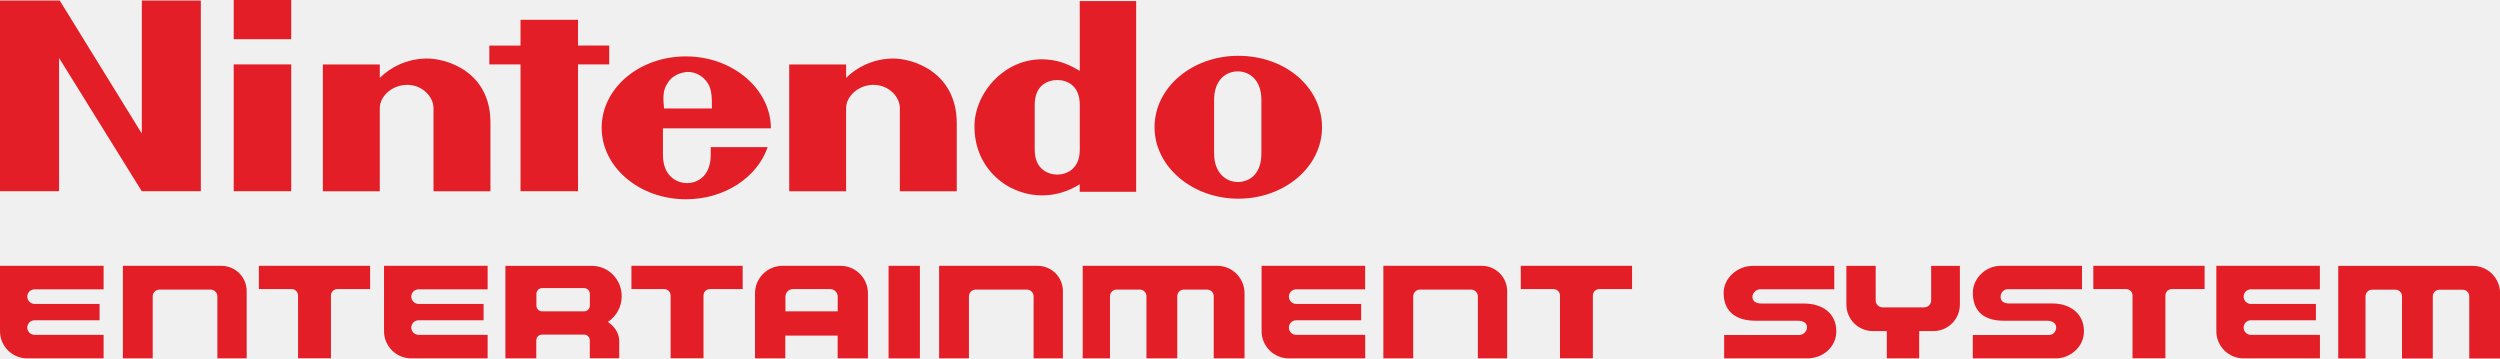
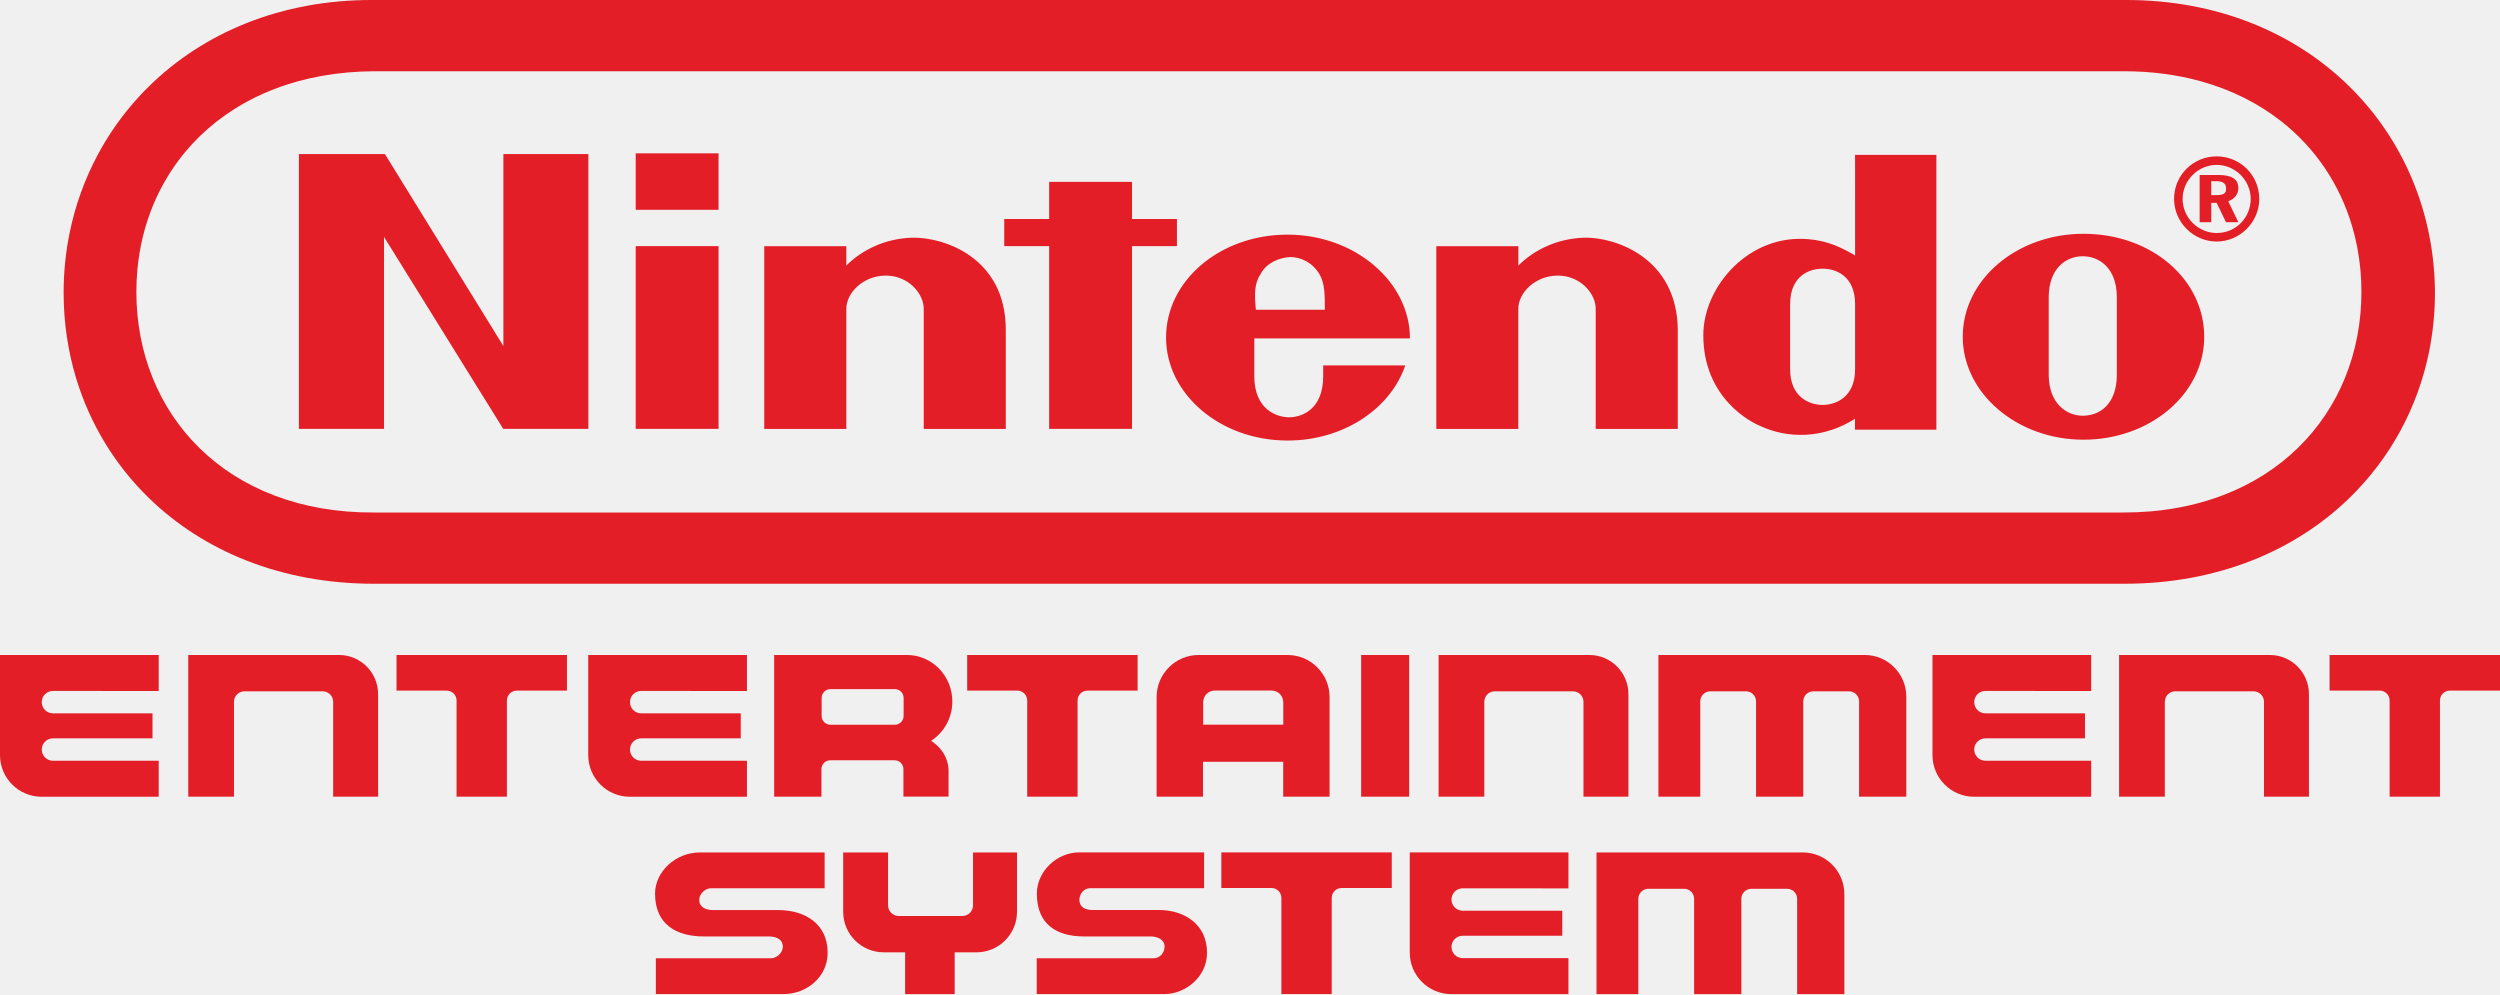
- <svg xmlns="http://www.w3.org/2000/svg" version="1.1" id="Layer_1" x="0px" y="0px" viewBox="0 0 3839 550.3" style="enable-background:new 0 0 3839 550.3;" xml:space="preserve">
-   <defs id="defs20">
+ <svg xmlns="http://www.w3.org/2000/svg" version="1.1" id="Layer_1" x="0px" y="0px" viewBox="0 0 3839 1526.6" style="enable-background:new 0 0 3839 1526.6;" xml:space="preserve">
+   <defs id="defs21">
	
	
	

- 		
- 		
- 		
- 		
- 		
- 		
- 		
		
		
		
		
		
		
	
		
	
		
		
		
		
		
		
- 	</defs>
+ 		
+ 		
+ 		
+ 		
+ 		
+ 		
+ 		
+ 	
+ 			
+ 		
+ 				
+ 			</defs>
  <style type="text/css" id="style1">
	.st0{display:none;}
	.st1{display:inline;fill:#FFFFFF;}
	.st2{display:inline;}
	.st3{fill:#2920E2;}
	.st4{fill:#FFFFFF;}
	.st5{fill:#E31E26;}
	.st6{fill:#F4A51C;}
	.st7{fill:#9A9A9A;}
</style>
-   <g id="g59">
-     <path d="m 776.1,408.301 v 52 90 H 823.5 v -27.701 c 0,-4.9 4.001,-8.799 8.801,-8.799 h 64.6 c 4.9,0 8.799,3.999 8.799,8.799 v 0.801 26.799 h 45.201 v -26.799 c -0.1,-6.9 -3.1,-19.6 -17.5,-29.1 12.7,-8.2 21.299,-22.8 21.299,-39.4 0,-25.7 -20.3,-46.6 -45.5,-46.6 H 899.1 Z M 832.5,442.4 H 897 c 4.9,0 8.801,3.999 8.801,8.799 v 18.102 c 0,4.9 -4.001,8.799 -8.801,8.799 h -64.5 c -4.9,0 -8.801,-3.999 -8.801,-8.799 v -18.102 c 0,-4.9 4.001,-8.799 8.801,-8.799 z" style="fill:#e31e26" id="path59" />
-     <path d="m 1201.6,408.199 c -23.3,0 -42.199,18.901 -42.199,42.201 v 11.4 88.5 h 46.5 v -35 h 80.4 v 35 h 46.5 v -88.5 -11.4 c 0,-23.3 -18.802,-42.201 -42.102,-42.201 h -10.799 -25.201 -17.1 -25.199 z m 16.201,35.701 h 19.898 17.102 19.898 c 6.5,0 11.701,5.199 11.701,11.699 v 22.5 h -80.301 v -22.5 c 0,-6.5 5.201,-11.699 11.701,-11.699 z" style="fill:#e31e26" id="path58" />
-     <path d="m 1364.5,408.199 v 142.102 h 48.1 V 408.199 Z" style="fill:#e31e26" id="path57" />
-     <path d="m 1442.1,408.199 v 142.102 h 45.801 v -95.201 c 0,-5.7 4.7,-10.4 10.4,-10.4 h 78.5 c 5.7,0 10.398,4.7 10.398,10.4 v 29 66.201 h 45 V 484.1 472.699 455.5 447.301 c 0.2,-21.6 -17.3,-39.102 -39,-39.102 z" style="fill:#e31e26" id="path56" />
-     <path d="M 1662.6,408.199 V 550.301 H 1704.5 V 461.5 454.801 c 0,-5.5 4.5,-10.102 10.1,-10.102 h 35.801 c 5.5,0 10.1,4.502 10.1,10.102 V 472 550.301 h 47.301 V 461.5 454.801 c 0,-5.5 4.5,-10.102 10.1,-10.102 h 35.799 c 5.5,0 10.102,4.502 10.102,10.102 V 461.5 550.301 h 2.299 45 V 449.9 c -0.2,-23.1 -18.899,-41.701 -41.799,-41.701 z" style="fill:#e31e26" id="path55" />
-     <path d="m 2124.301,408.199 v 142.102 h 45.799 v -95.201 c 0,-5.7 4.7,-10.4 10.4,-10.4 h 78.5 c 5.7,0 10.4,4.7 10.4,10.4 v 29 66.201 h 45 V 484.1 472.699 455.5 447.301 c 0.1,-21.6 -17.4,-39.102 -39,-39.102 z" style="fill:#e31e26" id="path54" />
-     <path d="M 188.699,408.199 V 550.301 H 234.5 v -95.201 c 0,-5.7 4.7,-10.4 10.4,-10.4 h 78.5 c 5.7,0 10.4,4.7 10.4,10.4 v 29 66.201 h 45 V 484.1 472.699 455.5 447.301 c 0.2,-21.6 -17.3,-39.102 -38.9,-39.102 z" style="fill:#e31e26" id="path53" />
-     <path d="M 0,408.199 V 508.5 c 0,23.1 18.701,41.801 41.801,41.801 H 159.1 V 514.199 H 53.1 c -6.2,0 -11.199,-4.999 -11.199,-11.199 0,-6.2 4.999,-11.199 11.199,-11.199 H 152.9 V 466.699 H 53.1 c -6.2,0 -11.199,-4.999 -11.199,-11.199 0,-6.2 4.999,-11.199 11.199,-11.199 H 159.1 V 408.199 H 41.801 Z" style="fill:#e31e26" id="path52" />
-     <path d="M 589.699,408.199 V 508.5 c 0,23.1 18.701,41.801 41.801,41.801 h 117.301 v -36.102 h -106 c -6.2,0 -11.201,-4.999 -11.201,-11.199 0,-6.2 5.001,-11.199 11.201,-11.199 h 99.799 v -25.102 h -99.799 c -6.2,0 -11.201,-4.999 -11.201,-11.199 0,-6.2 5.001,-11.199 11.201,-11.199 h 106 V 408.199 H 631.5 Z" style="fill:#e31e26" id="path51" />
-     <path d="M 1937.301,408.199 V 508.5 c 0,23.1 18.699,41.801 41.799,41.801 h 117.301 v -36.102 h -106 c -6.2,0 -11.201,-4.999 -11.201,-11.199 0,-6.2 5.001,-11.199 11.201,-11.199 h 99.799 v -25.102 h -99.799 c -6.2,0 -11.201,-4.999 -11.201,-11.199 0,-6.2 5.001,-11.199 11.201,-11.199 h 105.9 v -36.102 h -117.201 z" style="fill:#e31e26" id="path50" />
-     <path d="m 2335.301,408.199 v 35.701 h 50.299 c 5.5,0 9.9,4.4 9.9,9.9 v 96.398 h 50.5 v -96.398 c 0,-5.5 4.4,-9.9 9.9,-9.9 h 50.299 v -35.701 h -0.1 z" style="fill:#e31e26" id="path49" />
-     <path d="m 969.6,408.199 v 35.701 h 50.301 c 5.5,0 9.9,4.4 9.9,9.9 v 96.398 h 50.5 v -96.398 c 0,-5.5 4.398,-9.9 9.898,-9.9 H 1140.5 l -0.1,-35.701 z" style="fill:#e31e26" id="path48" />
-     <path d="m 397.5,408.199 v 35.701 h 50.301 c 5.5,0 9.898,4.4 9.898,9.9 v 96.398 h 50.5 v -96.398 c 0,-5.5 4.4,-9.9 9.9,-9.9 h 50.301 l -0.1,-35.701 z" style="fill:#e31e26" id="path47" />
-     <path d="m 3072.199,408.199 c -23.3,0 -42.699,19.501 -42.699,41.301 0,31.2 20.201,43 47.301,43 H 3143.5 c 7,0 14,3.099 14,10.199 0,6.3 -4.7,11.701 -10.9,11.701 h -117.199 v 35.9 h 128 c 21,0 42.699,-17.201 42.699,-41.301 0.1,-29 -23.2,-43 -48.1,-43 h -66.699 c -7.8,0 -13.201,-3.099 -13.201,-10.199 0,-6.3 4.7,-11.701 10.9,-11.701 h 114.1 v -35.9 z" style="fill:#e31e26" id="path46" />
-     <path d="m 2691.801,408.301 c -24.8,0 -45,19.499 -45,41.299 0,31.1 21.699,42.9 48.898,42.9 h 65.201 c 7.8,0 14,3.099 14,10.199 0,6.2 -6.2,11.701 -11.6,11.701 h -115.701 v 35.9 h 128 c 23.3,0 44.201,-17.201 44.201,-41.301 0.1,-28.9 -22.402,-42.9 -49.602,-42.9 H 2705 c -7.8,0 -14,-3.099 -14,-10.199 0,-6.2 6.2,-11.701 11.6,-11.701 h 114.1 v -35.898 z" style="fill:#e31e26" id="path45" />
-     <path d="M 3590.6,408.301 V 550.4 H 3632.5 v -88.801 -6.699 c 0,-5.5 4.5,-10.1 10.1,-10.1 h 35.801 c 5.5,0 10.1,4.5 10.1,10.1 V 472.199 550.5 h 47.301 V 461.699 455 c 0,-5.5 4.5,-10.1 10.1,-10.1 h 35.799 c 5.5,0 10.102,4.5 10.102,10.1 V 461.699 550.5 h 2.299 45 V 449.9 c -0.2,-23 -18.799,-41.6 -41.799,-41.6 z" style="fill:#e31e26" id="path44" />
-     <path d="m 3008.5,408.199 v 0.102 h -42.699 -0.301 v 53 C 2965.5,467.201 2960.701,472 2954.801,472 H 2891 c -5.9,0 -10.699,-4.799 -10.699,-10.699 v -53 h -1 -44 v 52 7.398 c 0,22.5 18.199,40.701 40.699,40.701 h 21.4 v 41.9 h 49.699 v -41.9 h 21.801 c 22.5,0 40.699,-18.201 40.699,-40.701 v -59.5 z" style="fill:#e31e26" id="path43" />
-     <path d="M 3403.4,408.199 V 508.5 c 0,23.1 18.699,41.801 41.799,41.801 H 3562.5 v -36.102 h -106 c -6.2,0 -11.199,-4.999 -11.199,-11.199 0,-6.2 4.999,-11.199 11.199,-11.199 h 99.801 V 466.699 H 3456.5 c -6.2,0 -11.199,-4.999 -11.199,-11.199 0,-6.2 4.999,-11.199 11.199,-11.199 h 105.9 v -36.102 h -117.201 z" style="fill:#e31e26" id="path42" />
-     <path d="m 3214.5,408.199 v 35.701 h 50.301 c 5.5,0 9.898,4.4 9.898,9.9 v 96.398 h 50.5 v -96.398 c 0,-5.5 4.4,-9.9 9.9,-9.9 h 50.301 v -35.701 h -0.1 z" style="fill:#e31e26" id="path41" />
-     <path d="m 358.9,0 v 60.199 h 88.299 V 0 Z M 0,0.801 V 293.6 H 90.699 V 89 L 217.699,293.6 h 90.701 V 0.801 H 217.801 V 205.139 L 91.699,0.801 Z M 1658,1.6 c 0.1,-0.8 0.1,61.901 0.1,107.201 -14,-8.3 -28.9,-15.601 -49.5,-17.301 -63.5,-5.8 -112.199,50.301 -112.199,102.301 0,67.7 51.999,93.3 60.199,96.5 29.7,14 67.7,14 101.4,-7.4 V 294.5 h 86.699 V 1.6 Z M 799.301,30.4 V 70 h -47.9 v 28.9 h 47.9 V 293.6 h 88.299 V 98.9 H 935.5 v -29 h -47.9 v -39.5 z M 1901.5,85.699 c -70.9,0 -128.6,48.701 -128.6,109.701 0,60.2 57.7,109.699 128.6,109.699 70.9,0 128.6,-48.699 128.6,-109.699 0,-61 -56,-109.701 -128.6,-109.701 z m -848.1,0.9 c -71.7,0 -129.5,48.701 -129.5,109.701 0,60.2 57.7,109.699 129.5,109.699 59.4,0 109.7,-33.8 125.4,-80.1 h -87.4 V 237.5 c 0,35.5 -23.101,43.699 -36.301,43.699 -13.2,0 -37.1,-8.299 -37.1,-43.699 v -40.4 h 165.801 c 0,-60.2 -58.601,-110.5 -130.4,-110.5 z m -400.1,3.301 c -28.9,0.8 -53.602,13.199 -70.102,29.699 V 99 h -87.398 v 194.699 h 87.398 V 165.801 c 0,-17.3 18.202,-35.5 42.102,-35.5 23.9,0 40.398,18.9 40.398,35.5 v 127.898 h 87.4 V 188.1 c 0.1,-77.6 -66.699,-99.099 -99.799,-98.199 z m 716.1,0 c -28.9,0.8 -53.6,13.199 -70.1,29.699 V 99 h -87.4 v 194.699 h 87.4 V 165.801 c 0,-17.3 18.2,-35.5 42.1,-35.5 23.9,0 40.4,18.9 40.4,35.5 v 127.898 h 87.398 V 188.1 c -0.8,-77.6 -67.699,-99.099 -99.799,-98.199 z m -1010.5,9 V 293.6 h 88.299 V 98.9 Z M 1900.699,109.6 c 17.3,0 36.301,12.401 36.301,43.701 v 41.299 41.201 c 0,31.4 -18.201,43.699 -36.301,43.699 -17.3,0 -36.299,-13.199 -36.299,-43.699 v -42.102 -40.398 c 0,-30.5 18.199,-43.701 36.299,-43.701 z M 1056,110.4 c 11.6,0 23.9,5.799 31.4,18.199 5.8,9.9 5.799,21.4 5.799,38 h -73.5 c -1.7,-17.3 -1.7,-28 4.9,-38 6.6,-12.4 19.8,-17.299 31.4,-18.199 z m 567.5,12.5 c 14,0 34.6,7.4 34.6,38 V 195.5 230.1 c 0,29.7 -20.6,38 -34.6,38 -14,0 -34.6,-8.3 -34.6,-38 V 195.5 160.9 c 0,-30.5 20.6,-38 34.6,-38 z" style="fill:#e31e26" id="path40" />
+   <g id="g40">
+     <path d="m 573.199,0 c -35.512,-0.15 -69.575,2.934 -101.998,8.922 -16.211,2.994 -32.012,6.713 -47.379,11.119 -15.367,4.406 -30.3,9.497 -44.773,15.232 -14.474,5.736 -28.489,12.116 -42.021,19.1 -13.533,6.983 -26.584,14.569 -39.127,22.719 -12.543,8.149 -24.58,16.862 -36.086,26.096 -11.506,9.234 -22.482,18.989 -32.902,29.225 -10.42,10.236 -20.286,20.953 -29.572,32.109 -18.573,22.313 -34.83,46.384 -48.578,71.887 -20.622,38.254 -35.601,79.729 -44.283,123.318 -2.894,14.53 -5.089,29.297 -6.561,44.256 -1.471,14.959 -2.219,30.112 -2.219,45.418 0,45.919 6.687,90.332 19.441,132.191 21.257,69.765 59.371,132.436 111.473,183.146 20.841,20.284 43.919,38.654 69.053,54.801 12.567,8.073 25.647,15.591 39.219,22.514 13.571,6.922 27.634,13.25 42.164,18.943 14.53,5.693 29.528,10.752 44.971,15.139 15.443,4.387 31.331,8.101 47.641,11.104 32.62,6.004 66.928,9.162 102.74,9.162 H 3262.4 c 142.649,0 261.826,-50.525 345.338,-131.662 62.634,-60.853 105.208,-138.927 122.58,-225.818 5.791,-28.964 8.781,-58.907 8.781,-89.52 -0.138,-30.762 -3.25,-60.876 -9.146,-90.018 -5.896,-29.142 -14.576,-57.313 -25.85,-84.193 -5.637,-13.44 -11.923,-26.558 -18.832,-39.312 -13.819,-25.509 -30.133,-49.567 -48.756,-71.854 -9.311,-11.143 -19.2,-21.843 -29.641,-32.061 -10.441,-10.217 -21.435,-19.951 -32.957,-29.162 C 3527.829,65.956 3473.279,37.48 3411.795,19.938 3396.424,15.552 3380.62,11.85 3364.406,8.871 3348.193,5.892 3331.57,3.636 3314.561,2.145 3297.552,0.653 3280.157,-0.075 3262.4,0 Z m 1.201,109.4 H 3261.199 c 42.356,0 81.662,5.308 117.57,15.172 11.97,3.288 23.562,7.083 34.764,11.355 11.202,4.273 22.013,9.023 32.422,14.225 10.409,5.201 20.416,10.853 30.006,16.928 9.59,6.074 18.765,12.571 27.512,19.463 26.238,20.675 48.621,44.903 66.803,71.93 18.182,27.026 32.164,56.852 41.6,88.725 3.145,10.624 5.784,21.474 7.906,32.525 2.122,11.051 3.727,22.303 4.801,33.725 1.074,11.422 1.617,23.014 1.617,34.752 0,46.95 -8.688,91.601 -25.25,132.166 -4.141,10.141 -8.773,20.028 -13.885,29.631 -5.112,9.603 -10.705,18.923 -16.764,27.932 -6.059,9.009 -12.583,17.706 -19.562,26.064 -6.979,8.359 -14.414,16.38 -22.289,24.033 -15.75,15.306 -33.266,29.144 -52.445,41.293 -9.59,6.074 -19.595,11.726 -30.004,16.928 -10.409,5.201 -21.223,9.954 -32.426,14.227 -33.609,12.818 -70.734,21.33 -111.031,24.785 C 3289.11,786.41 3275.324,787 3261.199,787 H 574.4 c -14.194,0.075 -28.04,-0.448 -41.525,-1.543 -26.97,-2.189 -52.498,-6.661 -76.49,-13.184 -23.992,-6.523 -46.447,-15.098 -67.271,-25.494 -10.412,-5.198 -20.418,-10.853 -30.002,-16.934 -19.169,-12.161 -36.657,-26.027 -52.373,-41.371 -7.858,-7.672 -15.274,-15.712 -22.232,-24.094 -6.959,-8.381 -13.462,-17.103 -19.498,-26.137 -12.072,-18.067 -22.273,-37.379 -30.512,-57.709 -4.119,-10.165 -7.748,-20.584 -10.873,-31.229 -3.125,-10.644 -5.746,-21.514 -7.854,-32.58 -2.107,-11.066 -3.7,-22.329 -4.766,-33.76 -1.065,-11.431 -1.604,-23.03 -1.604,-34.768 0,-11.737 0.543,-23.327 1.617,-34.74 3.222,-34.241 11.219,-66.902 23.646,-97.256 12.428,-30.354 29.286,-58.399 50.23,-83.408 13.963,-16.672 29.742,-31.995 47.234,-45.752 8.746,-6.878 17.919,-13.367 27.51,-19.436 28.771,-18.206 61.283,-32.644 97.191,-42.588 11.969,-3.315 24.316,-6.131 37.027,-8.42 12.711,-2.289 25.789,-4.051 39.217,-5.26 13.428,-1.209 27.207,-1.864 41.326,-1.939 z M 976.199,235.5 v 86.699 H 1103.4 V 235.5 Z M 459,236.6 v 422 H 589.699 V 363.801 L 772.801,658.6 H 903.5 v -422 H 773 V 531.4 L 591.1,236.6 Z m 2389.6,1.201 c 0.1,-1.2 0.1,89.2 0.1,154.5 -20.2,-11.9 -41.699,-22.5 -71.398,-25 -91.5,-8.3 -161.701,72.499 -161.701,147.398 0,97.5 74.901,134.402 86.701,139.102 42.8,20.2 97.499,20.199 146.199,-10.701 v 16.701 h 125 v -422 z m 555.301,2.299 c -35.7,0 -65.4,28.5 -65.4,65.4 0,35.7 29.701,65.4 65.4,65.4 35.7,0 65.4,-29.701 65.4,-65.4 0,-36.9 -29.8,-65.4 -65.4,-65.4 z m 0,13.1 c 28.5,0 52.299,23.801 52.299,52.301 -0.1,28.6 -22.599,52.301 -52.299,52.301 -28.5,0 -52.301,-23.801 -52.301,-52.301 0,-28.5 23.801,-52.301 52.301,-52.301 z m -26.1,15.5 v 72.5 h 17.799 V 311.5 h 8.301 l 14.299,29.699 h 19 l -15.5,-32.1 c 9.6,-3.6 15.5,-10.699 15.5,-20.199 0,-14.3 -10.698,-20.201 -30.898,-20.201 z m 17.799,9.5 h 7.201 c 10.7,0 15.5,3.501 15.5,10.701 1,8.4 -4.9,10.699 -14.4,10.699 h -8.301 z m -1784.5,1.102 v 57 h -69 V 378 h 69 v 280.6 h 127.201 V 378 h 69 v -41.699 h -69 v -57 z M 3199.4,359 C 3097.201,359 3014,429.2 3014,517.1 c 0,86.7 83.201,158.1 185.4,158.1 102.2,0 185.4,-70.2 185.4,-158.1 C 3384.801,429.2 3304.1,359 3199.4,359 Z m -1222.201,1.301 c -103.4,0 -186.6,70.2 -186.6,158.1 0,86.7 83.2,158.1 186.6,158.1 85.6,0 158.101,-48.701 180.701,-115.4 h -126 v 16.701 c 0,51.2 -33.301,63 -52.301,63 -19,0 -53.5,-11.9 -53.5,-63 v -58.201 h 239 c 0,-86.7 -84.401,-159.299 -187.9,-159.299 z M 1400.6,365 c -41.7,1.2 -77.2,19.001 -101,42.801 v -29.701 h -126 v 280.6 h 126 V 474.4 c 0,-25 26.201,-51.201 60.701,-51.201 34.5,0 58.199,27.301 58.199,51.201 v 184.299 h 126 V 506.5 c 0,-111.8 -96.201,-142.7 -143.9,-141.5 z m 1032,0 c -41.7,1.2 -77.2,19.001 -101,42.801 v -29.701 h -126 V 658.699 H 2331.5 V 474.4 c 0,-25 26.199,-51.201 60.699,-51.201 34.5,0 58.201,27.301 58.201,51.201 v 184.299 h 126 V 506.5 c -1.1,-111.8 -97.501,-142.7 -143.801,-141.5 z M 976.199,378 V 658.6 H 1103.4 V 378 Z m 2222.102,15.5 c 25,0 52.299,17.8 52.299,63 v 59.5 59.4 c 0,45.2 -26.199,63 -52.299,63 -25,0 -52.301,-19 -52.301,-63 V 514.699 456.5 c 0,-44 26.201,-63 52.301,-63 z m -1217.4,1.199 c 16.7,0 34.499,8.301 45.199,26.201 8.3,14.3 8.301,30.899 8.301,54.699 H 1928.5 c -2.3,-25 -2.301,-40.399 7.199,-54.699 9.5,-17.8 28.501,-25.001 45.201,-26.201 z m 817.9,17.9 c 20.2,0 49.898,10.701 49.898,54.701 v 49.898 49.9 c 0,42.8 -29.698,54.701 -49.898,54.701 -20.2,0 -49.9,-11.901 -49.9,-54.701 v -49.9 -49.898 c 0,-44 29.7,-54.701 49.9,-54.701 z" style="fill:#e31e26" id="path40" />
+     <path d="m 1188.801,1005.801 v 79.699 137.9 h 72.6 V 1181 c 0,-7.5 6.1,-13.5 13.5,-13.5 h 98.9 c 7.5,0 13.5,6.1 13.5,13.5 v 1.301 41 h 69.299 v -41 c -0.2,-10.6 -4.699,-30.101 -26.799,-44.701 19.5,-12.6 32.6,-35 32.6,-60.4 0,-39.4 -31.101,-71.398 -69.701,-71.398 h -15.5 z m 86.398,52.398 h 98.9 c 7.5,0 13.5,6.1 13.5,13.5 v 27.701 c 0,7.5 -6.1,13.5 -13.5,13.5 h -98.9 c -7.5,0 -13.5,-6.1 -13.5,-13.5 v -27.701 c 0,-7.5 6.1,-13.5 13.5,-13.5 z" style="fill:#e31e26" id="path39" />
+     <path d="m 1840.699,1005.801 c -35.7,0 -64.6,28.9 -64.6,64.6 v 17.4 135.6 h 71.201 v -53.6 H 1970.5 v 53.6 h 71.199 v -135.6 -17.4 c 0,-35.7 -28.9,-64.6 -64.6,-64.6 h -16.5 -38.6 -26.199 -38.602 z m 24.801,54.6 h 30.5 26.199 30.5 c 9.9,0 17.9,8 17.9,17.9 v 34.5 h -123 v -34.5 c 0,-9.9 8,-17.9 17.9,-17.9 z" style="fill:#e31e26" id="path38" />
+     <path d="m 2090.199,1005.801 v 217.6 h 73.701 v -217.6 z" style="fill:#e31e26" id="path37" />
+     <path d="m 2209.1,1005.801 v 217.6 h 70.201 v -145.801 c 0,-8.8 7.2,-16 16,-16 h 120.299 c 8.8,0 16,7.2 16,16 V 1122 1223.4 h 69 V 1122 v -17.5 -26.301 -12.5 c -0.1,-33.1 -26.9,-59.898 -60,-59.898 z" style="fill:#e31e26" id="path36" />
+     <path d="m 2546.699,1005.801 v 217.6 h 64.201 V 1087.301 1077 c 0,-8.5 6.9,-15.4 15.4,-15.4 h 54.898 c 8.5,0 15.4,6.9 15.4,15.4 v 26.5 119.9 h 72.5 V 1087.301 1077 c 0,-8.5 6.9,-15.4 15.4,-15.4 h 54.9 c 8.5,0 15.4,6.9 15.4,15.4 v 10.301 136.1 h 3.5 69 v -153.801 c -0.1,-35.3 -28.701,-63.799 -63.9,-63.799 z" style="fill:#e31e26" id="path35" />
+     <path d="m 3254.1,1005.801 v 217.6 h 70.201 v -145.801 c 0,-8.8 7.2,-16 16,-16 h 120.299 c 8.8,0 16,7.2 16,16 V 1122 1223.4 h 69 V 1122 v -17.5 -26.301 -12.5 c -0.1,-33.1 -26.9,-59.898 -60,-59.898 z" style="fill:#e31e26" id="path34" />
+     <path d="m 289.1,1005.801 v 217.6 h 70.201 v -145.801 c 0,-8.8 7.2,-16 16,-16 h 120.299 c 8.8,0 16,7.2 16,16 V 1122 1223.4 h 69 V 1122 v -17.5 -26.301 -12.5 c -0.1,-33.1 -26.9,-59.898 -60,-59.898 z" style="fill:#e31e26" id="path33" />
+     <path d="M 0,1005.801 V 1159.5 c 0,35.4 28.6,64 64,64 h 179.699 v -55.301 H 81.301 c -9.5,0 -17.201,-7.699 -17.201,-17.199 0,-9.5 7.701,-17.199 17.201,-17.199 H 234.199 v -38.4 H 81.301 c -9.5,0 -17.201,-7.701 -17.201,-17.201 0,-9.5 7.701,-17.199 17.201,-17.199 l 162.398,0.1 v -55.299 H 64.1 Z" style="fill:#e31e26" id="path32" />
+     <path d="M 903.301,1005.801 V 1159.5 c 0,35.4 28.6,64 64,64 H 1147 v -55.301 H 984.6 c -9.5,0 -17.199,-7.699 -17.199,-17.199 0,-9.5 7.699,-17.199 17.199,-17.199 H 1137.5 v -38.4 H 984.6 c -9.5,0 -17.199,-7.701 -17.199,-17.201 0,-9.5 7.699,-17.199 17.199,-17.199 l 162.4,0.1 v -55.299 H 967.4 Z" style="fill:#e31e26" id="path31" />
+     <path d="M 2967.5,1005.801 V 1159.5 c 0,35.4 28.6,64 64,64 h 179.699 v -55.301 h -162.398 c -9.5,0 -17.201,-7.699 -17.201,-17.199 0,-9.5 7.701,-17.199 17.201,-17.199 h 152.898 v -38.4 h -152.898 c -9.5,0 -17.201,-7.701 -17.201,-17.201 0,-9.5 7.701,-17.199 17.201,-17.199 l 162.398,0.1 v -55.299 h -179.6 z" style="fill:#e31e26" id="path30" />
+     <path d="M 3577.301,1005.801 V 1060.5 h 77 c 8.4,0 15.199,6.799 15.199,15.199 v 147.701 h 77.301 v -147.701 c 0,-8.4 6.799,-15.199 15.199,-15.199 h 77 v -54.699 z" style="fill:#e31e26" id="path29" />
+     <path d="M 1485.199,1005.801 V 1060.5 h 77 c 8.4,0 15.201,6.799 15.201,15.199 v 147.701 h 77.299 v -147.701 c 0,-8.4 6.801,-15.199 15.201,-15.199 h 77 v -54.699 z" style="fill:#e31e26" id="path28" />
+     <path d="M 608.9,1005.801 V 1060.5 h 77 c 8.4,0 15.199,6.799 15.199,15.199 v 147.701 h 77.301 v -147.701 c 0,-8.4 6.799,-15.199 15.199,-15.199 h 77 v -54.699 H 870.5 Z" style="fill:#e31e26" id="path27" />
+     <path d="m 1657.6,1308.9 c -35.7,0 -65.4,29.899 -65.4,63.299 0,47.8 30.9,65.801 72.5,65.801 h 102.201 c 10.7,0 21.4,4.8 21.4,15.6 0,9.6 -7.201,17.9 -16.701,17.9 H 1592 v 55 h 196.1 c 32.1,0 65.4,-26.301 65.4,-63.301 0.1,-44.3 -35.6,-65.799 -73.6,-65.799 h -102.201 c -11.9,0 -20.199,-4.8 -20.199,-15.6 0,-9.6 7.199,-17.9 16.699,-17.9 H 1849 v -55 z" style="fill:#e31e26" id="path26" />
+     <path d="m 1074.9,1309 c -38,0 -69,29.901 -69,63.301 0,47.7 33.3,65.699 74.9,65.699 h 99.898 c 11.9,0 21.4,4.8 21.4,15.6 0,9.5 -9.499,17.9 -17.799,17.9 h -177.201 v 55 h 196.1 c 35.7,0 67.701,-26.301 67.701,-63.301 0.2,-44.2 -34.3,-65.699 -75.9,-65.699 h -99.9 c -11.9,0 -21.4,-4.8 -21.4,-15.6 0,-9.5 9.501,-17.9 17.801,-17.9 h 174.801 v -55 z" style="fill:#e31e26" id="path25" />
+     <path d="m 2451.6,1309 v 217.6 h 64.201 V 1390.5 1380.199 c 0,-8.5 6.898,-15.398 15.398,-15.398 h 54.9 c 8.5,0 15.4,6.898 15.4,15.398 v 26.5 119.9 H 2674 V 1390.5 1380.199 c 0,-8.5 6.9,-15.398 15.4,-15.398 h 54.9 c 8.5,0 15.398,6.898 15.398,15.398 v 10.301 136.1 h 3.5 69 v -153.799 c -0.1,-35.3 -28.699,-63.801 -63.898,-63.801 z" style="fill:#e31e26" id="path24" />
+     <path d="m 1294.801,1309 v 79.699 11.4 c 0,34.4 27.899,62.301 62.299,62.301 h 32.801 v 64.199 H 1466 v -64.199 h 33.4 c 34.4,0 62.299,-27.901 62.299,-62.301 V 1309 H 1560 h -65.4 -0.4 v 81.199 c 0,9.1 -7.398,16.4 -16.398,16.4 h -97.701 c -9.1,0 -16.4,-7.4 -16.4,-16.4 V 1309 h -1.5 z" style="fill:#e31e26" id="path23" />
+     <path d="m 2164.801,1308.9 v 153.699 c 0,35.4 28.6,64 64,64 H 2408.5 v -55.299 h -162.4 c -9.5,0 -17.199,-7.701 -17.199,-17.201 0,-9.5 7.699,-17.199 17.199,-17.199 H 2399 V 1398.5 h -152.9 c -9.5,0 -17.199,-7.699 -17.199,-17.199 0,-9.5 7.699,-17.201 17.199,-17.201 l 162.4,0.1 v -55.299 h -179.6 z" style="fill:#e31e26" id="path22" />
+     <path d="m 1875.5,1308.9 v 54.699 h 77 c 8.4,0 15.199,6.801 15.199,15.201 V 1526.5 H 2045 v -147.699 c 0,-8.4 6.799,-15.201 15.199,-15.201 h 77 v -54.699 z" style="fill:#e31e26" id="path21" />
  </g>
</svg>
